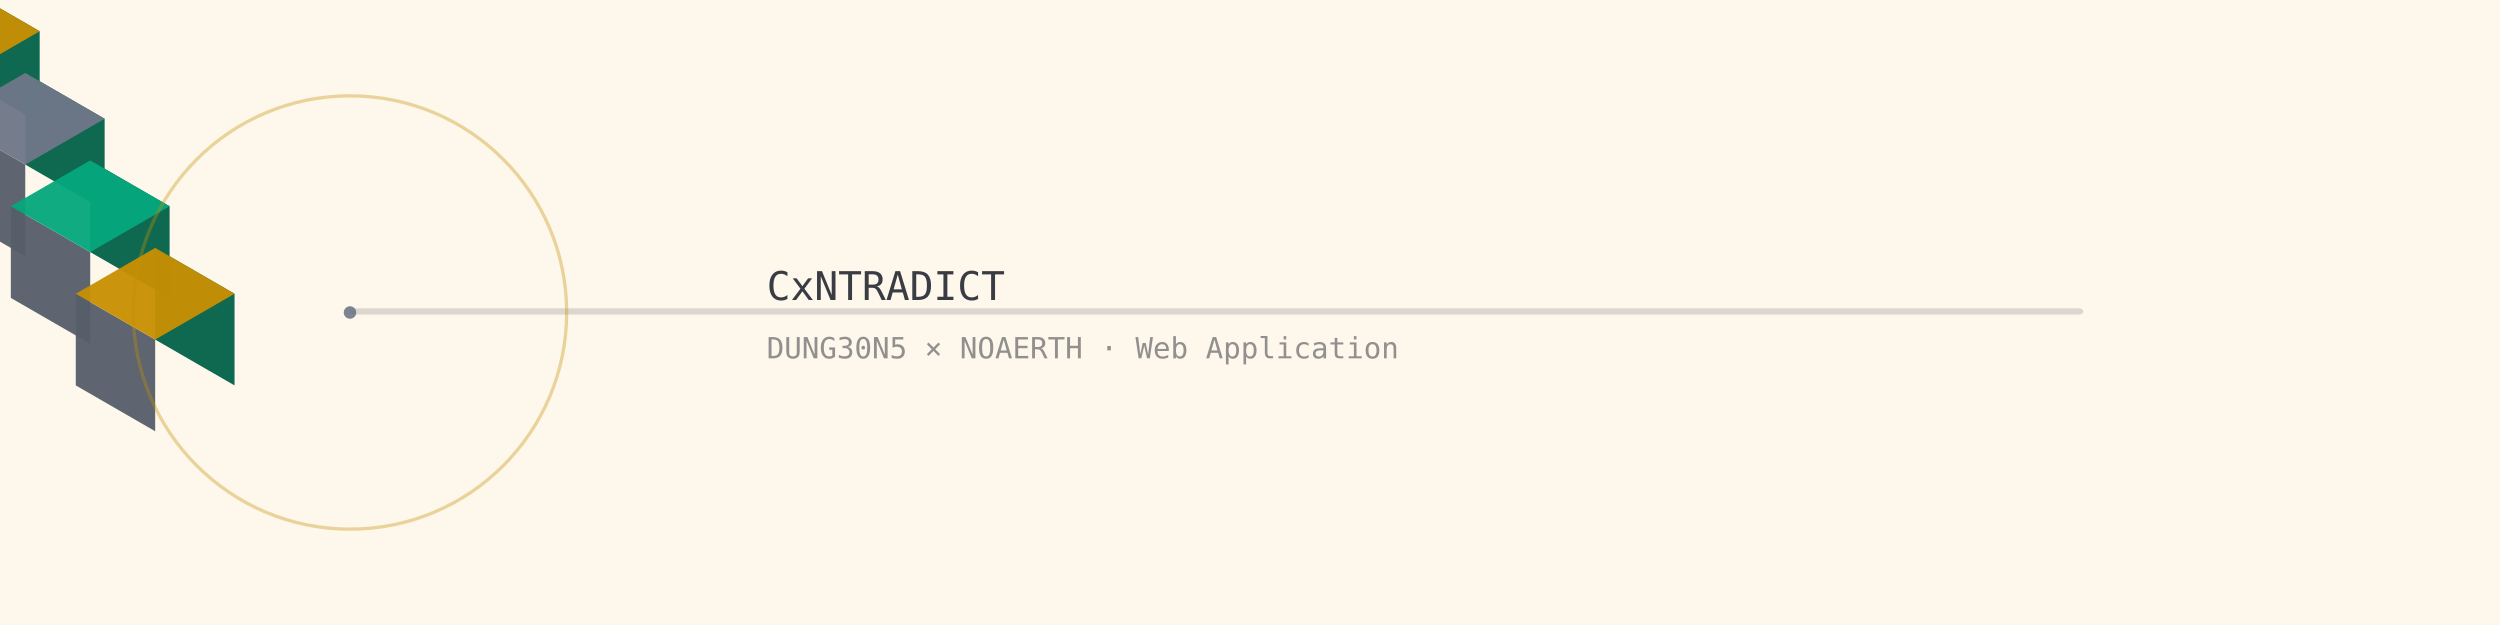
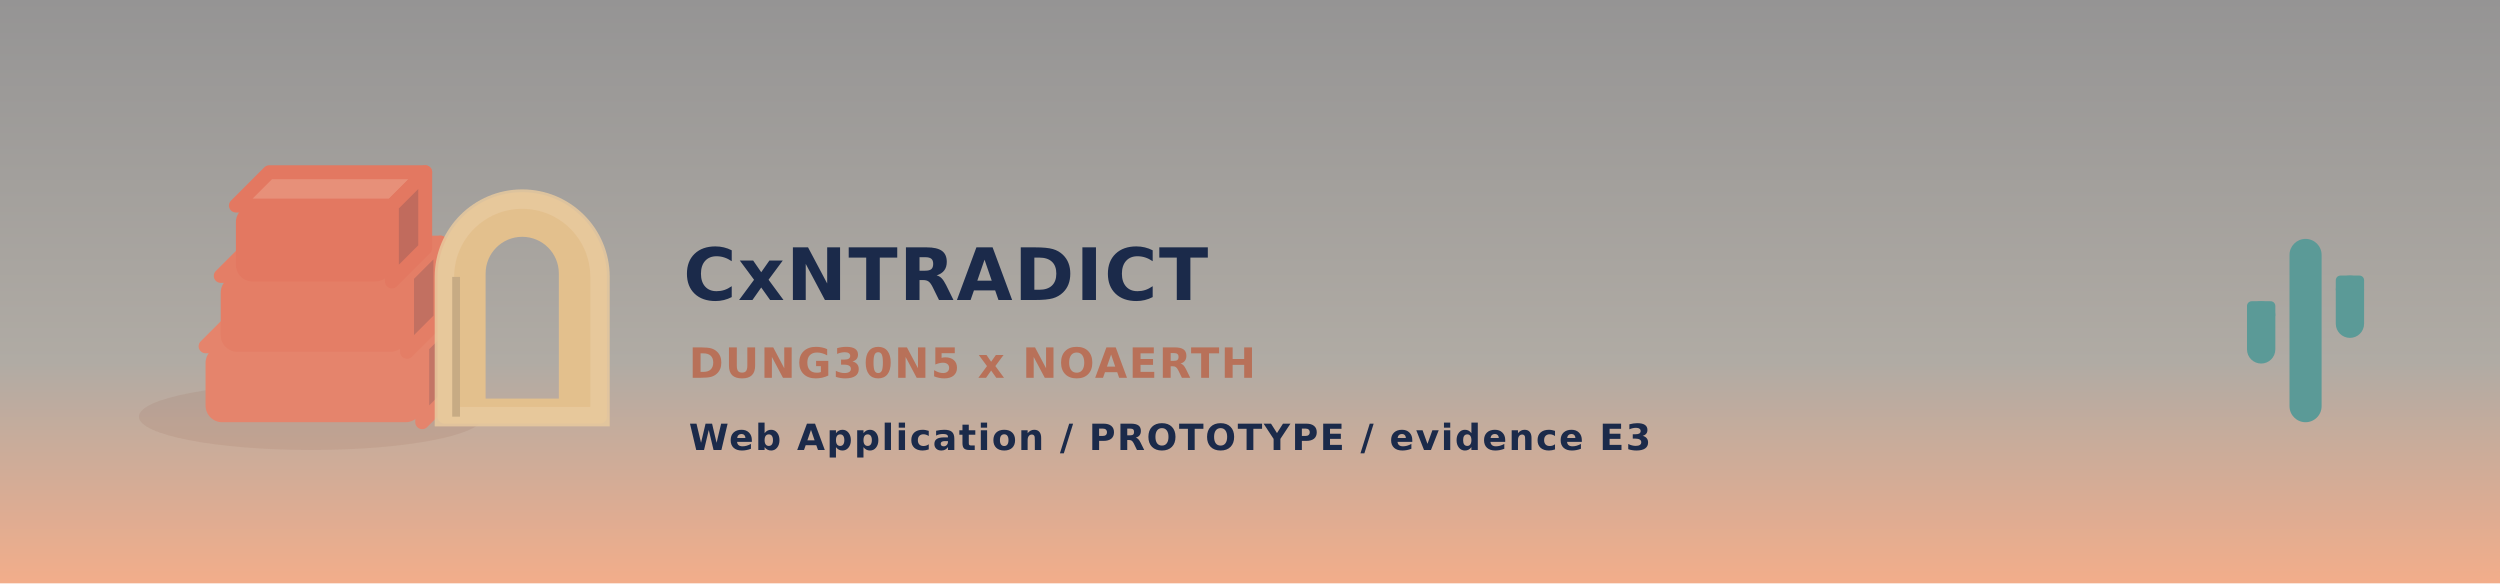
- <svg xmlns="http://www.w3.org/2000/svg" viewBox="0 0 1200 300" width="1200" height="300" role="img" aria-label="CxNTRADICT identity object">
-   <rect width="1200" height="300" fill="#fef8ec" />
-   <defs>
-     <linearGradient id="gft" x1="0" y1="0" x2="1" y2="1">
-       <stop offset="0%" stop-color="#c78f02" />
-       <stop offset="100%" stop-color="#6e7788" />
-     </linearGradient>
-   </defs>
-   <rect x="168.00" y="148.00" width="832.00" height="3.00" rx="2.00" fill="rgba(37,40,49,0.160)" opacity="1.00" />
-   <polygon points="-19.05,37.00 19.05,59.00 19.05,15.00 -19.05,-7.00" fill="#036148" opacity="0.95" />
-   <polygon points="-57.16,59.00 -19.05,81.00 -19.05,37.00 -57.16,15.00" fill="#565d6a" opacity="0.95" />
-   <polygon points="-19.05,-7.00 19.05,15.00 -19.05,37.00 -57.16,15.00" fill="#c78f02" opacity="0.95" />
-   <polygon points="12.12,79.00 50.23,101.00 50.23,57.00 12.12,35.00" fill="#036148" opacity="0.95" />
-   <polygon points="-25.98,101.00 12.12,123.00 12.12,79.00 -25.98,57.00" fill="#565d6a" opacity="0.95" />
-   <polygon points="12.12,35.00 50.23,57.00 12.12,79.00 -25.98,57.00" fill="#6e7788" opacity="0.95" />
-   <polygon points="43.30,121.00 81.41,143.00 81.41,99.00 43.30,77.00" fill="#036148" opacity="0.95" />
-   <polygon points="5.20,143.00 43.30,165.00 43.30,121.00 5.20,99.00" fill="#565d6a" opacity="0.95" />
-   <polygon points="43.30,77.00 81.41,99.00 43.30,121.00 5.20,99.00" fill="#05a77d" opacity="0.95" />
-   <polygon points="74.48,163.00 112.58,185.00 112.58,141.00 74.48,119.00" fill="#036148" opacity="0.95" />
-   <polygon points="36.37,185.00 74.48,207.00 74.48,163.00 36.37,141.00" fill="#565d6a" opacity="0.95" />
-   <polygon points="74.48,119.00 112.58,141.00 74.48,163.00 36.37,141.00" fill="#c78f02" opacity="0.95" />
+ <svg xmlns="http://www.w3.org/2000/svg" width="900" height="210" viewBox="0 0 900 210" role="img" aria-label="CxNTRADICT - identity object">
+   <linearGradient id="skyf" x1="0" y1="0" x2="0" y2="1">
+     <stop offset="0" stop-color="#959494" />
+     <stop offset="0.62" stop-color="#b0aba4" />
+     <stop offset="1" stop-color="#f3ad8a" />
+   </linearGradient>
+   <rect width="900" height="210" fill="url(#skyf)" />
+   <rect x="0" y="352" width="900" height="-142" fill="#e9cda3" />
+   <rect x="0" y="352" width="900" height="3" fill="#ebd1a9" />
+   <ellipse cx="112" cy="150" rx="62" ry="12" fill="rgba(138,90,68,0.11)" />
  <g>
-     <circle cx="168.00" cy="150.00" r="104.00" fill="none" stroke="rgba(199,143,2,0.350)" stroke-width="1.60" opacity="1.00" />
-     <animate attributeName="opacity" values="0.25;1.0;0.25" dur="18.0s" begin="0s" repeatCount="indefinite" />
+     <path d="M74,124.67 L152,124.67 L164,112.67 L86,112.67 Z" fill="#e99a82" stroke="#e5846c" stroke-width="5" stroke-linejoin="round" />
+     <path d="M152,124.67 L164,112.67 L164,140 L152,152 Z" fill="#c37566" stroke="#e5846c" stroke-width="5" stroke-linejoin="round" />
+     <rect x="74" y="124.67" width="78" height="27.33" rx="6" fill="#e5846c" />
+     <path d="M79.46,99.33 L146.54,99.33 L158.54,87.33 L91.46,87.33 Z" fill="#e8957d" stroke="#e47e66" stroke-width="5" stroke-linejoin="round" />
+     <path d="M146.54,99.33 L158.54,87.33 L158.54,114.67 L146.54,126.67 Z" fill="#c27061" stroke="#e47e66" stroke-width="5" stroke-linejoin="round" />
+     <rect x="79.46" y="99.33" width="67.08" height="27.33" rx="6" fill="#e47e66" />
+     <path d="M84.92,74 L141.08,74 L153.08,62 L96.92,62 Z" fill="#e79079" stroke="#e37861" stroke-width="5" stroke-linejoin="round" />
+     <path d="M141.08,74 L153.08,62 L153.08,89.33 L141.08,101.33 Z" fill="#c16b5d" stroke="#e37861" stroke-width="5" stroke-linejoin="round" />
+     <rect x="84.92" y="74" width="56.16" height="27.33" rx="6" fill="#e37861" />
+     <animate attributeName="opacity" values="0.72;1;0.72" dur="6s" begin="0s" repeatCount="indefinite" />
  </g>
-   <circle cx="168" cy="150" r="3" fill="rgba(110,119,136,0.900)">
-     <animate attributeName="opacity" values="0.35;0.95;0.35" dur="18.0s" begin="0s" repeatCount="indefinite" />
-   </circle>
-   <text x="368" y="144" font-family="ui-monospace,Menlo,monospace" font-size="19" fill="rgba(37,40,49,0.900)">CxNTRADICT</text>
-   <text x="368" y="172" font-family="ui-monospace,Menlo,monospace" font-size="14" fill="rgba(37,40,49,0.500)">DUNG30N5 × NOAERTH · Web Application</text>
+   <path d="M160,150 L160,99.68 A28,28 0 0 1 216,99.68 L216,150 Z M172.32,146 L172.32,98.43 A15.68,15.68 0 0 1 203.68,98.43 L203.68,146 Z" fill="#e3c08d" fill-rule="evenodd" stroke="#e3c08d" stroke-width="5" stroke-linejoin="round" />
+   <path d="M160,150 L160,99.68 A28,28 0 0 1 216,99.68 L216,150 Z" fill="none" stroke="#e8c99d" stroke-width="7" stroke-linecap="round" opacity="0.85" />
+   <rect x="162.8" y="99.68" width="2.8" height="50.32" fill="#c7ab84" />
+   <text x="246" y="108" font-family="Verdana,DejaVu Sans,sans-serif" font-size="26" font-weight="700" letter-spacing="0.6" fill="#1b2a4a" text-anchor="start">CxNTRADICT</text>
+   <text x="248" y="136" font-family="Verdana,DejaVu Sans,sans-serif" font-size="15" font-weight="700" letter-spacing="0.6" fill="#b87159" text-anchor="start">DUNG30N5 x NOAERTH</text>
+   <text x="248" y="162" font-family="Verdana,DejaVu Sans,sans-serif" font-size="13" font-weight="700" letter-spacing="0.6" fill="#1b2a4a" text-anchor="start">Web Application  /  PROTOTYPE  /  evidence E3</text>
+   <rect x="824.22" y="86" width="11.56" height="66" rx="5.78" fill="#5b9a97" />
+   <rect x="808.92" y="108.44" width="10.2" height="22.44" rx="5.1" fill="#5b9a97" />
+   <rect x="808.92" y="108.44" width="10.2" height="6.6" rx="1.7" fill="#5b9a97" />
+   <rect x="840.88" y="99.2" width="10.2" height="22.44" rx="5.1" fill="#5b9a97" />
+   <rect x="840.88" y="99.2" width="10.2" height="6.6" rx="1.7" fill="#5b9a97" />
</svg>
